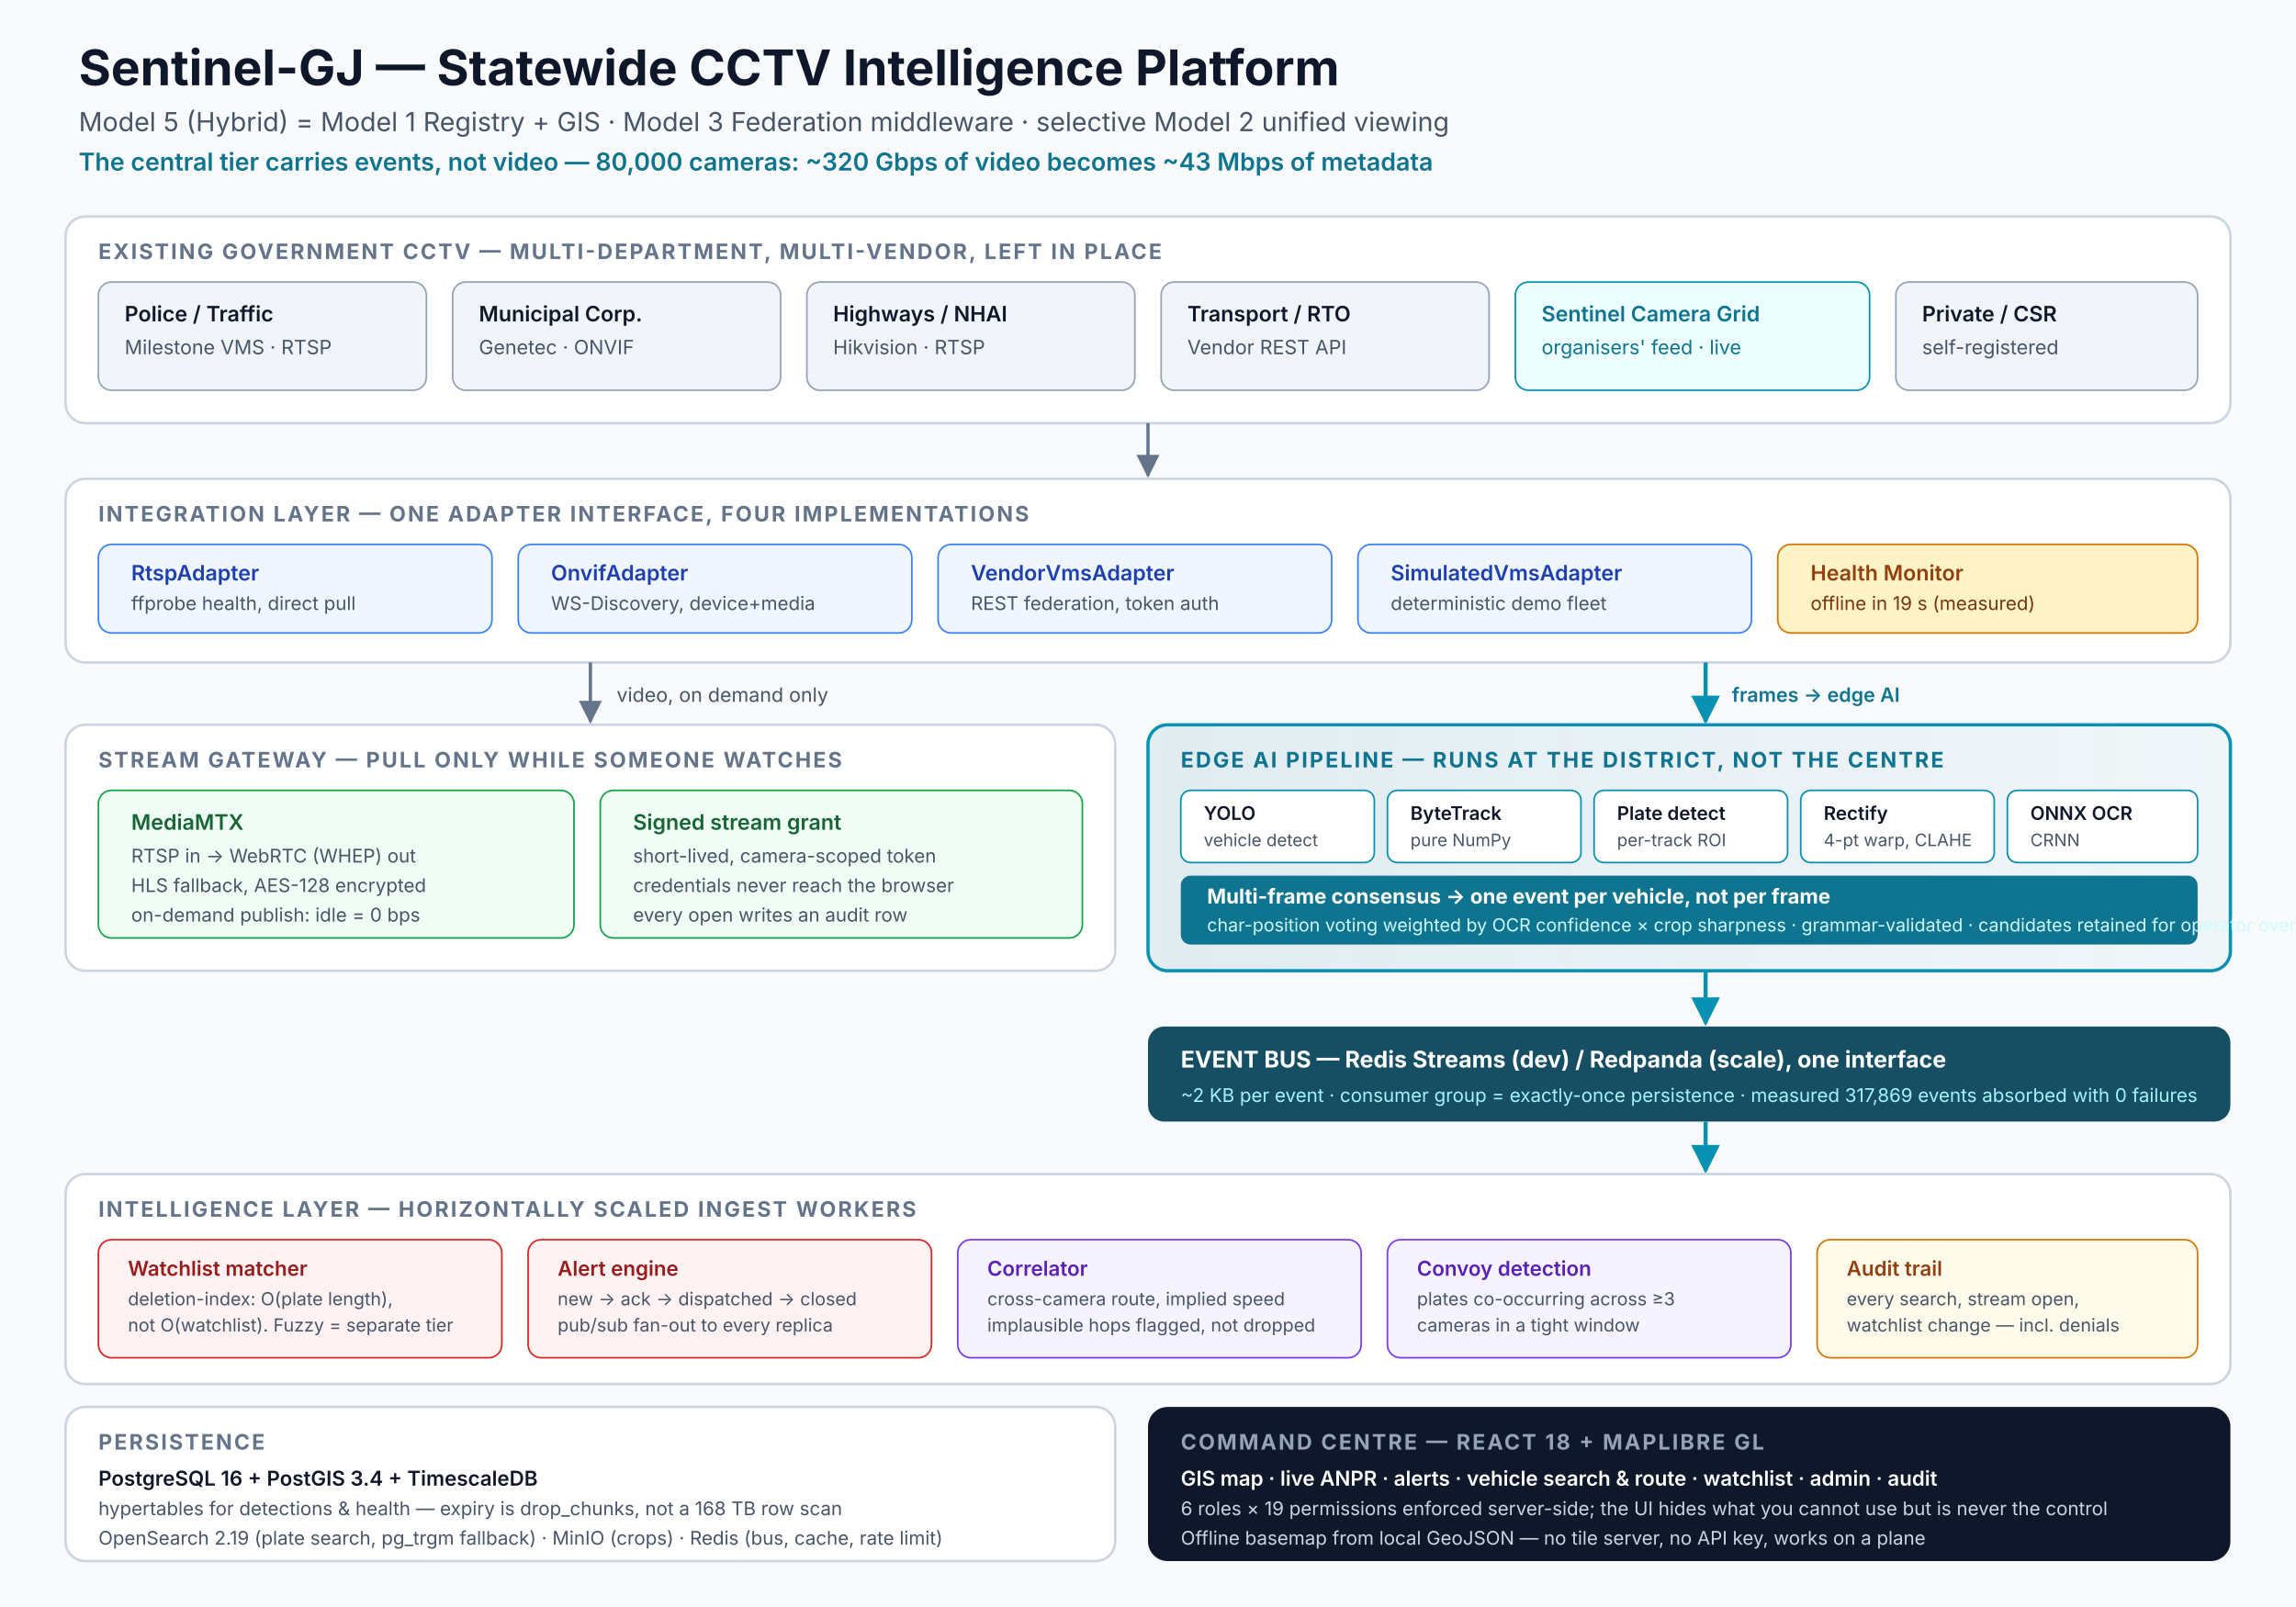
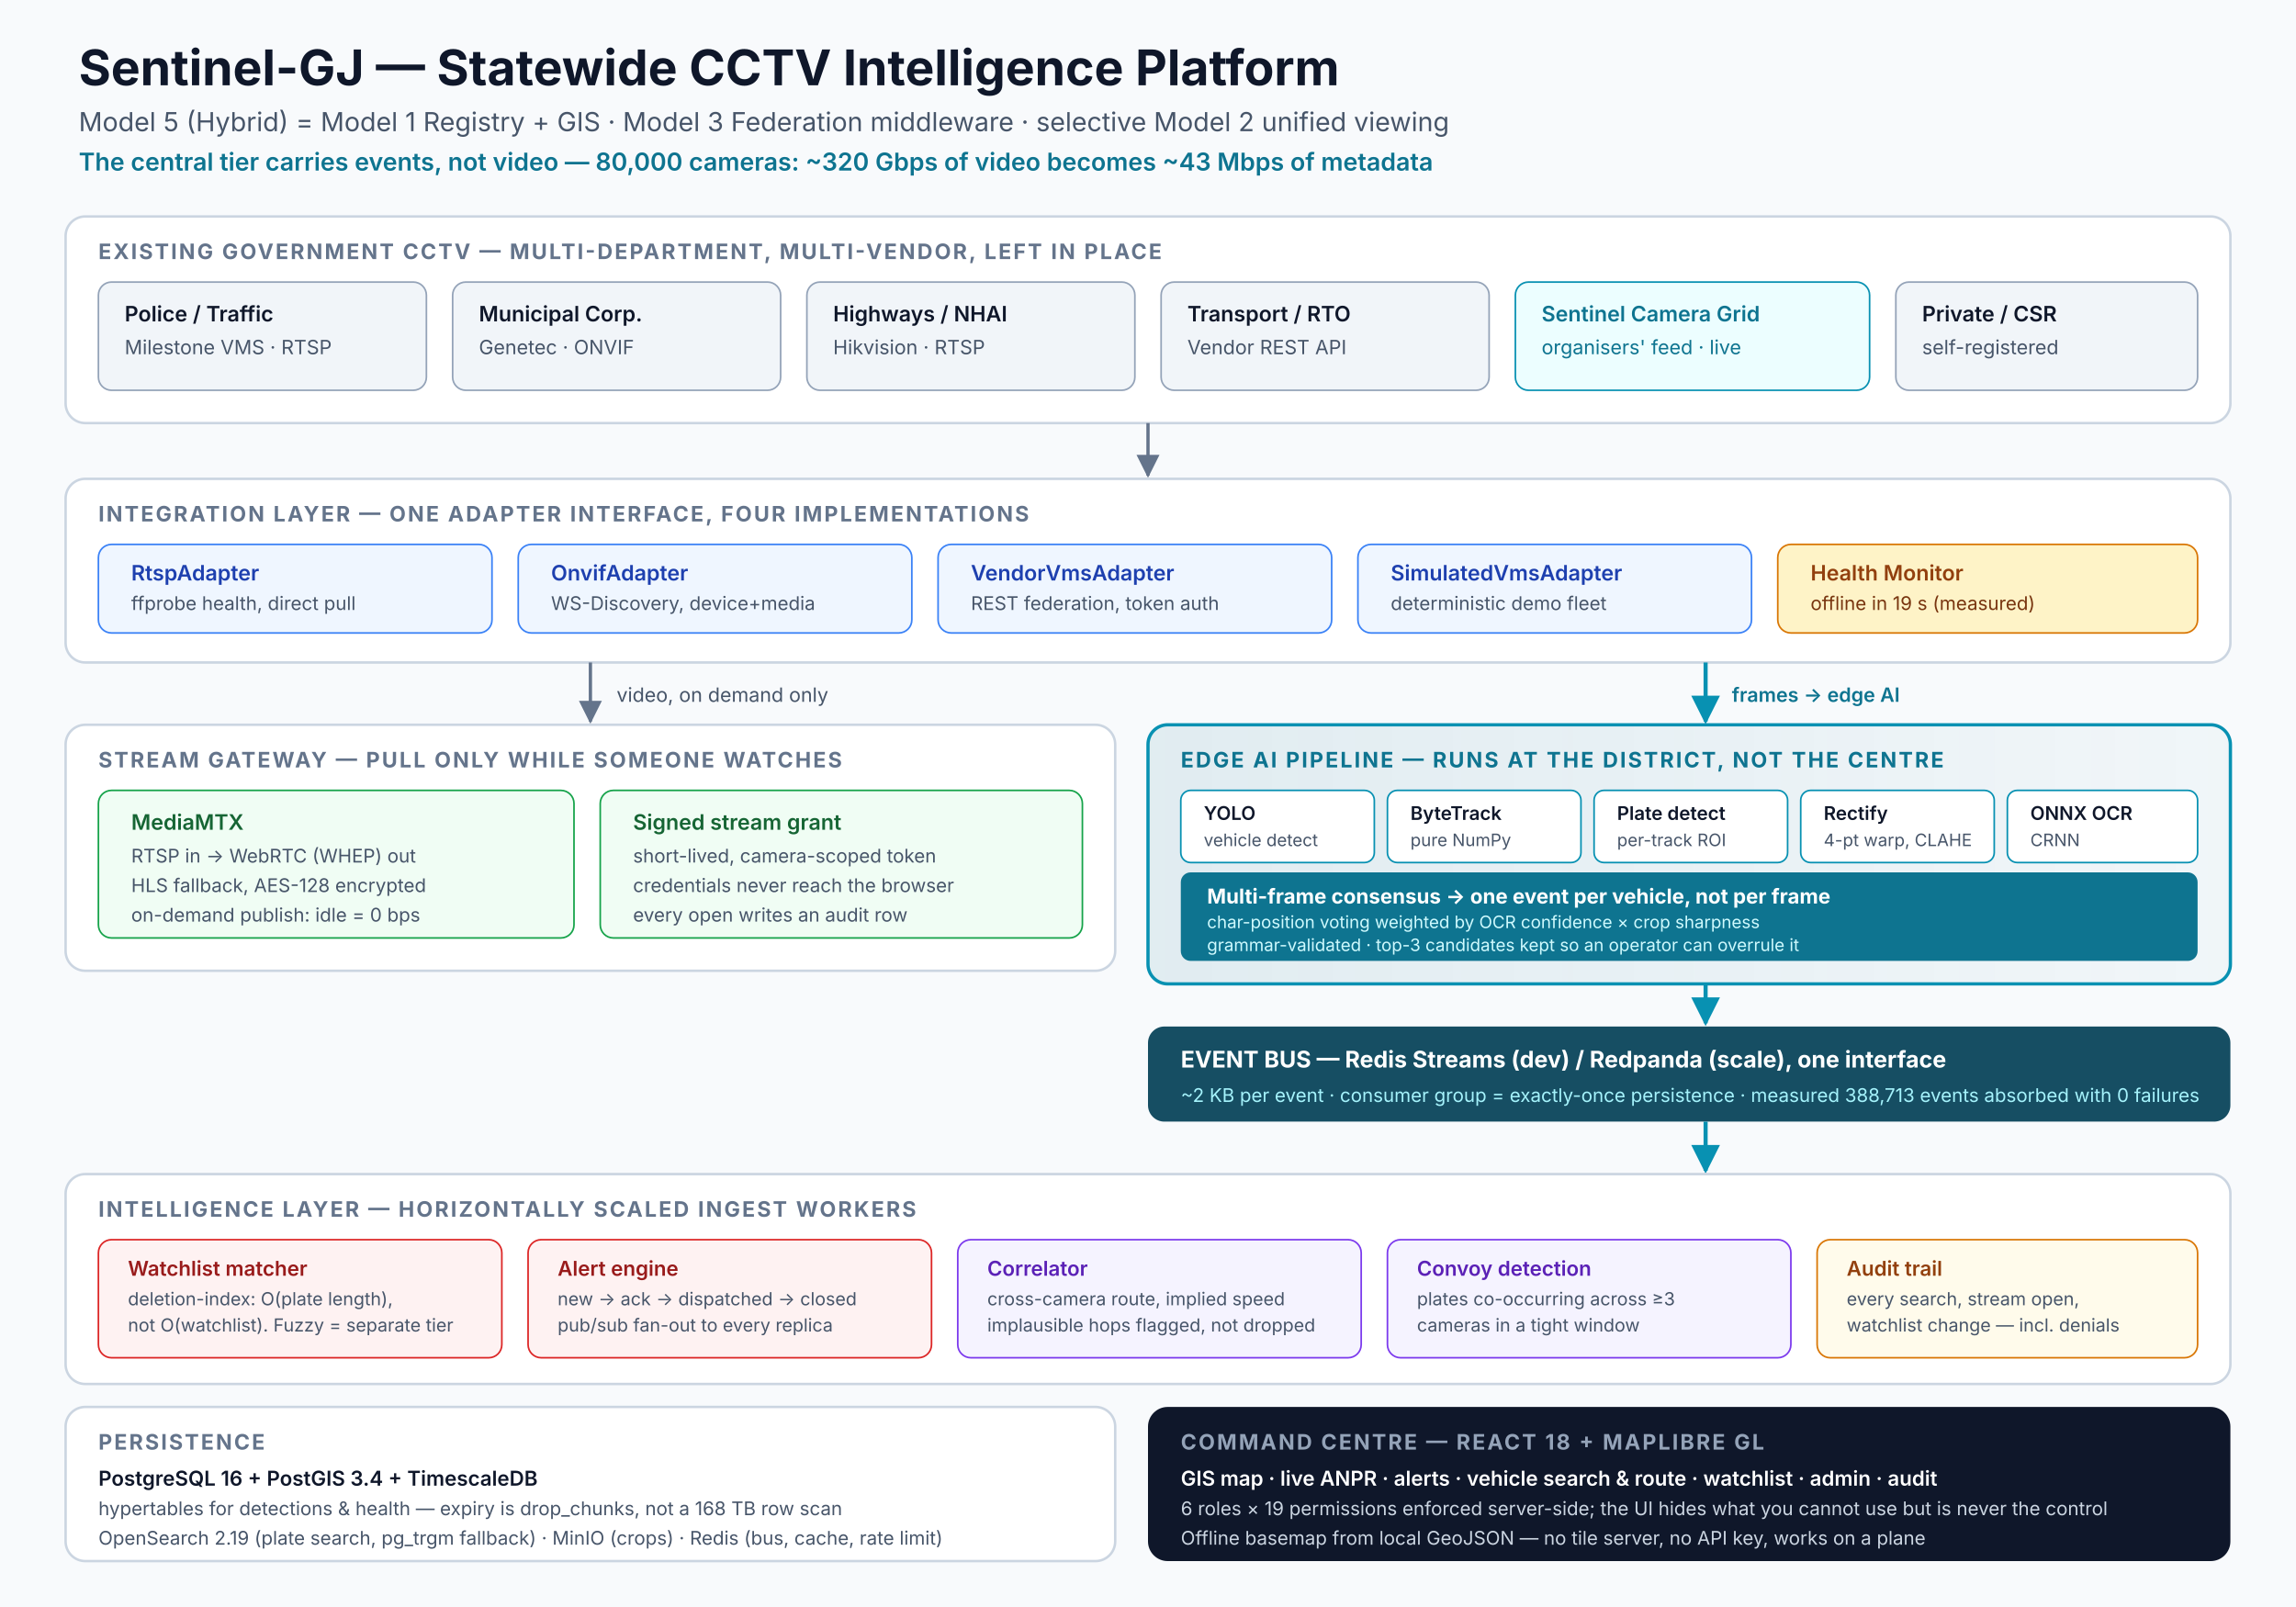
<svg xmlns="http://www.w3.org/2000/svg" viewBox="0 0 1400 980" width="1400" height="980" font-family="Inter, Segoe UI, Helvetica, Arial, sans-serif">
  <defs>
    <marker id="arrow" viewBox="0 0 10 10" refX="9" refY="5" markerWidth="7" markerHeight="7" orient="auto-start-reverse">
      <path d="M 0 0 L 10 5 L 0 10 z" fill="#64748b" />
    </marker>
    <marker id="arrowAccent" viewBox="0 0 10 10" refX="9" refY="5" markerWidth="7" markerHeight="7" orient="auto-start-reverse">
      <path d="M 0 0 L 10 5 L 0 10 z" fill="#0891b2" />
    </marker>
    <linearGradient id="edgeBand" x1="0" y1="0" x2="1" y2="0">
      <stop offset="0%" stop-color="#0e7490" stop-opacity="0.10" />
      <stop offset="100%" stop-color="#0e7490" stop-opacity="0.03" />
    </linearGradient>
  </defs>
  <rect width="1400" height="980" fill="#f8fafc" />
  <text x="48" y="52" font-size="30" font-weight="700" fill="#0f172a">Sentinel-GJ — Statewide CCTV Intelligence Platform</text>
  <text x="48" y="80" font-size="16" fill="#475569">Model 5 (Hybrid) = Model 1 Registry + GIS · Model 3 Federation middleware · selective Model 2 unified viewing</text>
  <text x="48" y="104" font-size="15" font-weight="600" fill="#0e7490">The central tier carries events, not video — 80,000 cameras: ~320 Gbps of video becomes ~43 Mbps of metadata</text>
  <rect x="40" y="132" width="1320" height="126" rx="12" fill="#ffffff" stroke="#cbd5e1" stroke-width="1.5" />
  <text x="60" y="158" font-size="13" font-weight="700" fill="#64748b" letter-spacing="1.2">EXISTING GOVERNMENT CCTV — MULTI-DEPARTMENT, MULTI-VENDOR, LEFT IN PLACE</text>
  <g font-size="13" fill="#0f172a">
    <rect x="60" y="172" width="200" height="66" rx="8" fill="#f1f5f9" stroke="#94a3b8" />
    <text x="76" y="196" font-weight="600">Police / Traffic</text>
    <text x="76" y="216" font-size="12" fill="#475569">Milestone VMS · RTSP</text>
    <rect x="276" y="172" width="200" height="66" rx="8" fill="#f1f5f9" stroke="#94a3b8" />
    <text x="292" y="196" font-weight="600">Municipal Corp.</text>
    <text x="292" y="216" font-size="12" fill="#475569">Genetec · ONVIF</text>
    <rect x="492" y="172" width="200" height="66" rx="8" fill="#f1f5f9" stroke="#94a3b8" />
    <text x="508" y="196" font-weight="600">Highways / NHAI</text>
    <text x="508" y="216" font-size="12" fill="#475569">Hikvision · RTSP</text>
    <rect x="708" y="172" width="200" height="66" rx="8" fill="#f1f5f9" stroke="#94a3b8" />
    <text x="724" y="196" font-weight="600">Transport / RTO</text>
    <text x="724" y="216" font-size="12" fill="#475569">Vendor REST API</text>
    <rect x="924" y="172" width="216" height="66" rx="8" fill="#ecfeff" stroke="#0891b2" />
    <text x="940" y="196" font-weight="600" fill="#0e7490">Sentinel Camera Grid</text>
    <text x="940" y="216" font-size="12" fill="#0e7490">organisers' feed · live</text>
    <rect x="1156" y="172" width="184" height="66" rx="8" fill="#f1f5f9" stroke="#94a3b8" />
    <text x="1172" y="196" font-weight="600">Private / CSR</text>
    <text x="1172" y="216" font-size="12" fill="#475569">self-registered</text>
  </g>
  <line x1="700" y1="258" x2="700" y2="290" stroke="#64748b" stroke-width="2" marker-end="url(#arrow)" />
  <rect x="40" y="292" width="1320" height="112" rx="12" fill="#ffffff" stroke="#cbd5e1" stroke-width="1.5" />
  <text x="60" y="318" font-size="13" font-weight="700" fill="#64748b" letter-spacing="1.2">INTEGRATION LAYER — ONE ADAPTER INTERFACE, FOUR IMPLEMENTATIONS</text>
  <g font-size="13">
    <rect x="60" y="332" width="240" height="54" rx="8" fill="#eff6ff" stroke="#3b82f6" />
    <text x="80" y="354" font-weight="600" fill="#1e40af">RtspAdapter</text>
    <text x="80" y="372" font-size="11.5" fill="#475569">ffprobe health, direct pull</text>
    <rect x="316" y="332" width="240" height="54" rx="8" fill="#eff6ff" stroke="#3b82f6" />
    <text x="336" y="354" font-weight="600" fill="#1e40af">OnvifAdapter</text>
    <text x="336" y="372" font-size="11.5" fill="#475569">WS-Discovery, device+media</text>
    <rect x="572" y="332" width="240" height="54" rx="8" fill="#eff6ff" stroke="#3b82f6" />
    <text x="592" y="354" font-weight="600" fill="#1e40af">VendorVmsAdapter</text>
    <text x="592" y="372" font-size="11.5" fill="#475569">REST federation, token auth</text>
    <rect x="828" y="332" width="240" height="54" rx="8" fill="#eff6ff" stroke="#3b82f6" />
    <text x="848" y="354" font-weight="600" fill="#1e40af">SimulatedVmsAdapter</text>
    <text x="848" y="372" font-size="11.5" fill="#475569">deterministic demo fleet</text>
    <rect x="1084" y="332" width="256" height="54" rx="8" fill="#fef3c7" stroke="#d97706" />
    <text x="1104" y="354" font-weight="600" fill="#92400e">Health Monitor</text>
    <text x="1104" y="372" font-size="11.5" fill="#78350f">offline in 19 s (measured)</text>
  </g>
  <line x1="360" y1="404" x2="360" y2="440" stroke="#64748b" stroke-width="2" marker-end="url(#arrow)" />
  <line x1="1040" y1="404" x2="1040" y2="440" stroke="#0891b2" stroke-width="2.5" marker-end="url(#arrowAccent)" />
  <text x="376" y="428" font-size="12" fill="#475569">video, on demand only</text>
  <text x="1056" y="428" font-size="12" font-weight="600" fill="#0e7490">frames → edge AI</text>
  <rect x="40" y="442" width="640" height="150" rx="12" fill="#ffffff" stroke="#cbd5e1" stroke-width="1.5" />
  <text x="60" y="468" font-size="13" font-weight="700" fill="#64748b" letter-spacing="1.2">STREAM GATEWAY — PULL ONLY WHILE SOMEONE WATCHES</text>
  <rect x="60" y="482" width="290" height="90" rx="8" fill="#f0fdf4" stroke="#16a34a" />
  <text x="80" y="506" font-size="13" font-weight="600" fill="#166534">MediaMTX</text>
  <text x="80" y="526" font-size="11.5" fill="#475569">RTSP in → WebRTC (WHEP) out</text>
  <text x="80" y="544" font-size="11.5" fill="#475569">HLS fallback, AES-128 encrypted</text>
  <text x="80" y="562" font-size="11.5" fill="#475569">on-demand publish: idle = 0 bps</text>
  <rect x="366" y="482" width="294" height="90" rx="8" fill="#f0fdf4" stroke="#16a34a" />
  <text x="386" y="506" font-size="13" font-weight="600" fill="#166534">Signed stream grant</text>
  <text x="386" y="526" font-size="11.5" fill="#475569">short-lived, camera-scoped token</text>
  <text x="386" y="544" font-size="11.5" fill="#475569">credentials never reach the browser</text>
  <text x="386" y="562" font-size="11.5" fill="#475569">every open writes an audit row</text>
-   <rect x="700" y="442" width="660" height="150" rx="12" fill="url(#edgeBand)" stroke="#0891b2" stroke-width="2" />
+   <rect x="700" y="442" width="660" height="158" rx="12" fill="url(#edgeBand)" stroke="#0891b2" stroke-width="2" />
  <text x="720" y="468" font-size="13" font-weight="700" fill="#0e7490" letter-spacing="1.2">EDGE AI PIPELINE — RUNS AT THE DISTRICT, NOT THE CENTRE</text>
  <g font-size="11.5" fill="#0f172a">
    <rect x="720" y="482" width="118" height="44" rx="6" fill="#fff" stroke="#0891b2" />
    <text x="734" y="500" font-weight="600">YOLO</text>
    <text x="734" y="516" font-size="10.5" fill="#475569">vehicle detect</text>
    <rect x="846" y="482" width="118" height="44" rx="6" fill="#fff" stroke="#0891b2" />
    <text x="860" y="500" font-weight="600">ByteTrack</text>
    <text x="860" y="516" font-size="10.5" fill="#475569">pure NumPy</text>
    <rect x="972" y="482" width="118" height="44" rx="6" fill="#fff" stroke="#0891b2" />
    <text x="986" y="500" font-weight="600">Plate detect</text>
    <text x="986" y="516" font-size="10.5" fill="#475569">per-track ROI</text>
    <rect x="1098" y="482" width="118" height="44" rx="6" fill="#fff" stroke="#0891b2" />
    <text x="1112" y="500" font-weight="600">Rectify</text>
    <text x="1112" y="516" font-size="10.5" fill="#475569">4-pt warp, CLAHE</text>
    <rect x="1224" y="482" width="116" height="44" rx="6" fill="#fff" stroke="#0891b2" />
    <text x="1238" y="500" font-weight="600">ONNX OCR</text>
    <text x="1238" y="516" font-size="10.5" fill="#475569">CRNN</text>
  </g>
-   <rect x="720" y="534" width="620" height="42" rx="6" fill="#0e7490" />
+   <rect x="720" y="532" width="620" height="54" rx="6" fill="#0e7490" />
  <text x="736" y="551" font-size="12.5" font-weight="700" fill="#ffffff">Multi-frame consensus → one event per vehicle, not per frame</text>
-   <text x="736" y="568" font-size="11" fill="#cffafe">char-position voting weighted by OCR confidence × crop sharpness · grammar-validated · candidates retained for operator override</text>
-   <line x1="1040" y1="592" x2="1040" y2="624" stroke="#0891b2" stroke-width="2.5" marker-end="url(#arrowAccent)" />
+   <text x="736" y="566" font-size="10.5" fill="#cffafe">char-position voting weighted by OCR confidence × crop sharpness</text>
+   <text x="736" y="580" font-size="10.5" fill="#cffafe">grammar-validated · top-3 candidates kept so an operator can overrule it</text>
+   <line x1="1040" y1="600" x2="1040" y2="624" stroke="#0891b2" stroke-width="2.5" marker-end="url(#arrowAccent)" />
  <rect x="700" y="626" width="660" height="58" rx="10" fill="#164e63" />
  <text x="720" y="651" font-size="14" font-weight="700" fill="#ffffff">EVENT BUS — Redis Streams (dev) / Redpanda (scale), one interface</text>
-   <text x="720" y="672" font-size="11.5" fill="#a5f3fc">~2 KB per event · consumer group = exactly-once persistence · measured 317,869 events absorbed with 0 failures</text>
+   <text x="720" y="672" font-size="11.5" fill="#a5f3fc">~2 KB per event · consumer group = exactly-once persistence · measured 388,713 events absorbed with 0 failures</text>
  <line x1="1040" y1="684" x2="1040" y2="714" stroke="#0891b2" stroke-width="2.5" marker-end="url(#arrowAccent)" />
  <rect x="40" y="716" width="1320" height="128" rx="12" fill="#ffffff" stroke="#cbd5e1" stroke-width="1.5" />
  <text x="60" y="742" font-size="13" font-weight="700" fill="#64748b" letter-spacing="1.2">INTELLIGENCE LAYER — HORIZONTALLY SCALED INGEST WORKERS</text>
  <g font-size="12.5">
    <rect x="60" y="756" width="246" height="72" rx="8" fill="#fef2f2" stroke="#dc2626" />
    <text x="78" y="778" font-weight="600" fill="#991b1b">Watchlist matcher</text>
    <text x="78" y="796" font-size="11" fill="#475569">deletion-index: O(plate length),</text>
    <text x="78" y="812" font-size="11" fill="#475569">not O(watchlist). Fuzzy = separate tier</text>
    <rect x="322" y="756" width="246" height="72" rx="8" fill="#fef2f2" stroke="#dc2626" />
    <text x="340" y="778" font-weight="600" fill="#991b1b">Alert engine</text>
    <text x="340" y="796" font-size="11" fill="#475569">new → ack → dispatched → closed</text>
    <text x="340" y="812" font-size="11" fill="#475569">pub/sub fan-out to every replica</text>
    <rect x="584" y="756" width="246" height="72" rx="8" fill="#f5f3ff" stroke="#7c3aed" />
    <text x="602" y="778" font-weight="600" fill="#5b21b6">Correlator</text>
    <text x="602" y="796" font-size="11" fill="#475569">cross-camera route, implied speed</text>
    <text x="602" y="812" font-size="11" fill="#475569">implausible hops flagged, not dropped</text>
    <rect x="846" y="756" width="246" height="72" rx="8" fill="#f5f3ff" stroke="#7c3aed" />
    <text x="864" y="778" font-weight="600" fill="#5b21b6">Convoy detection</text>
    <text x="864" y="796" font-size="11" fill="#475569">plates co-occurring across ≥3</text>
    <text x="864" y="812" font-size="11" fill="#475569">cameras in a tight window</text>
    <rect x="1108" y="756" width="232" height="72" rx="8" fill="#fffbeb" stroke="#d97706" />
    <text x="1126" y="778" font-weight="600" fill="#92400e">Audit trail</text>
    <text x="1126" y="796" font-size="11" fill="#475569">every search, stream open,</text>
    <text x="1126" y="812" font-size="11" fill="#475569">watchlist change — incl. denials</text>
  </g>
  <rect x="40" y="858" width="640" height="94" rx="12" fill="#ffffff" stroke="#cbd5e1" stroke-width="1.5" />
  <text x="60" y="884" font-size="13" font-weight="700" fill="#64748b" letter-spacing="1.2">PERSISTENCE</text>
  <g font-size="11.5" fill="#475569">
    <text x="60" y="906" font-weight="600" fill="#0f172a" font-size="12.5">PostgreSQL 16 + PostGIS 3.4 + TimescaleDB</text>
    <text x="60" y="924">hypertables for detections &amp; health — expiry is drop_chunks, not a 168 TB row scan</text>
    <text x="60" y="942">OpenSearch 2.19 (plate search, pg_trgm fallback) · MinIO (crops) · Redis (bus, cache, rate limit)</text>
  </g>
  <rect x="700" y="858" width="660" height="94" rx="12" fill="#0f172a" />
  <text x="720" y="884" font-size="13" font-weight="700" fill="#94a3b8" letter-spacing="1.2">COMMAND CENTRE — REACT 18 + MAPLIBRE GL</text>
  <g font-size="11.5" fill="#cbd5e1">
    <text x="720" y="906" font-weight="600" fill="#ffffff" font-size="12.5">GIS map · live ANPR · alerts · vehicle search &amp; route · watchlist · admin · audit</text>
    <text x="720" y="924">6 roles × 19 permissions enforced server-side; the UI hides what you cannot use but is never the control</text>
    <text x="720" y="942">Offline basemap from local GeoJSON — no tile server, no API key, works on a plane</text>
  </g>
</svg>
